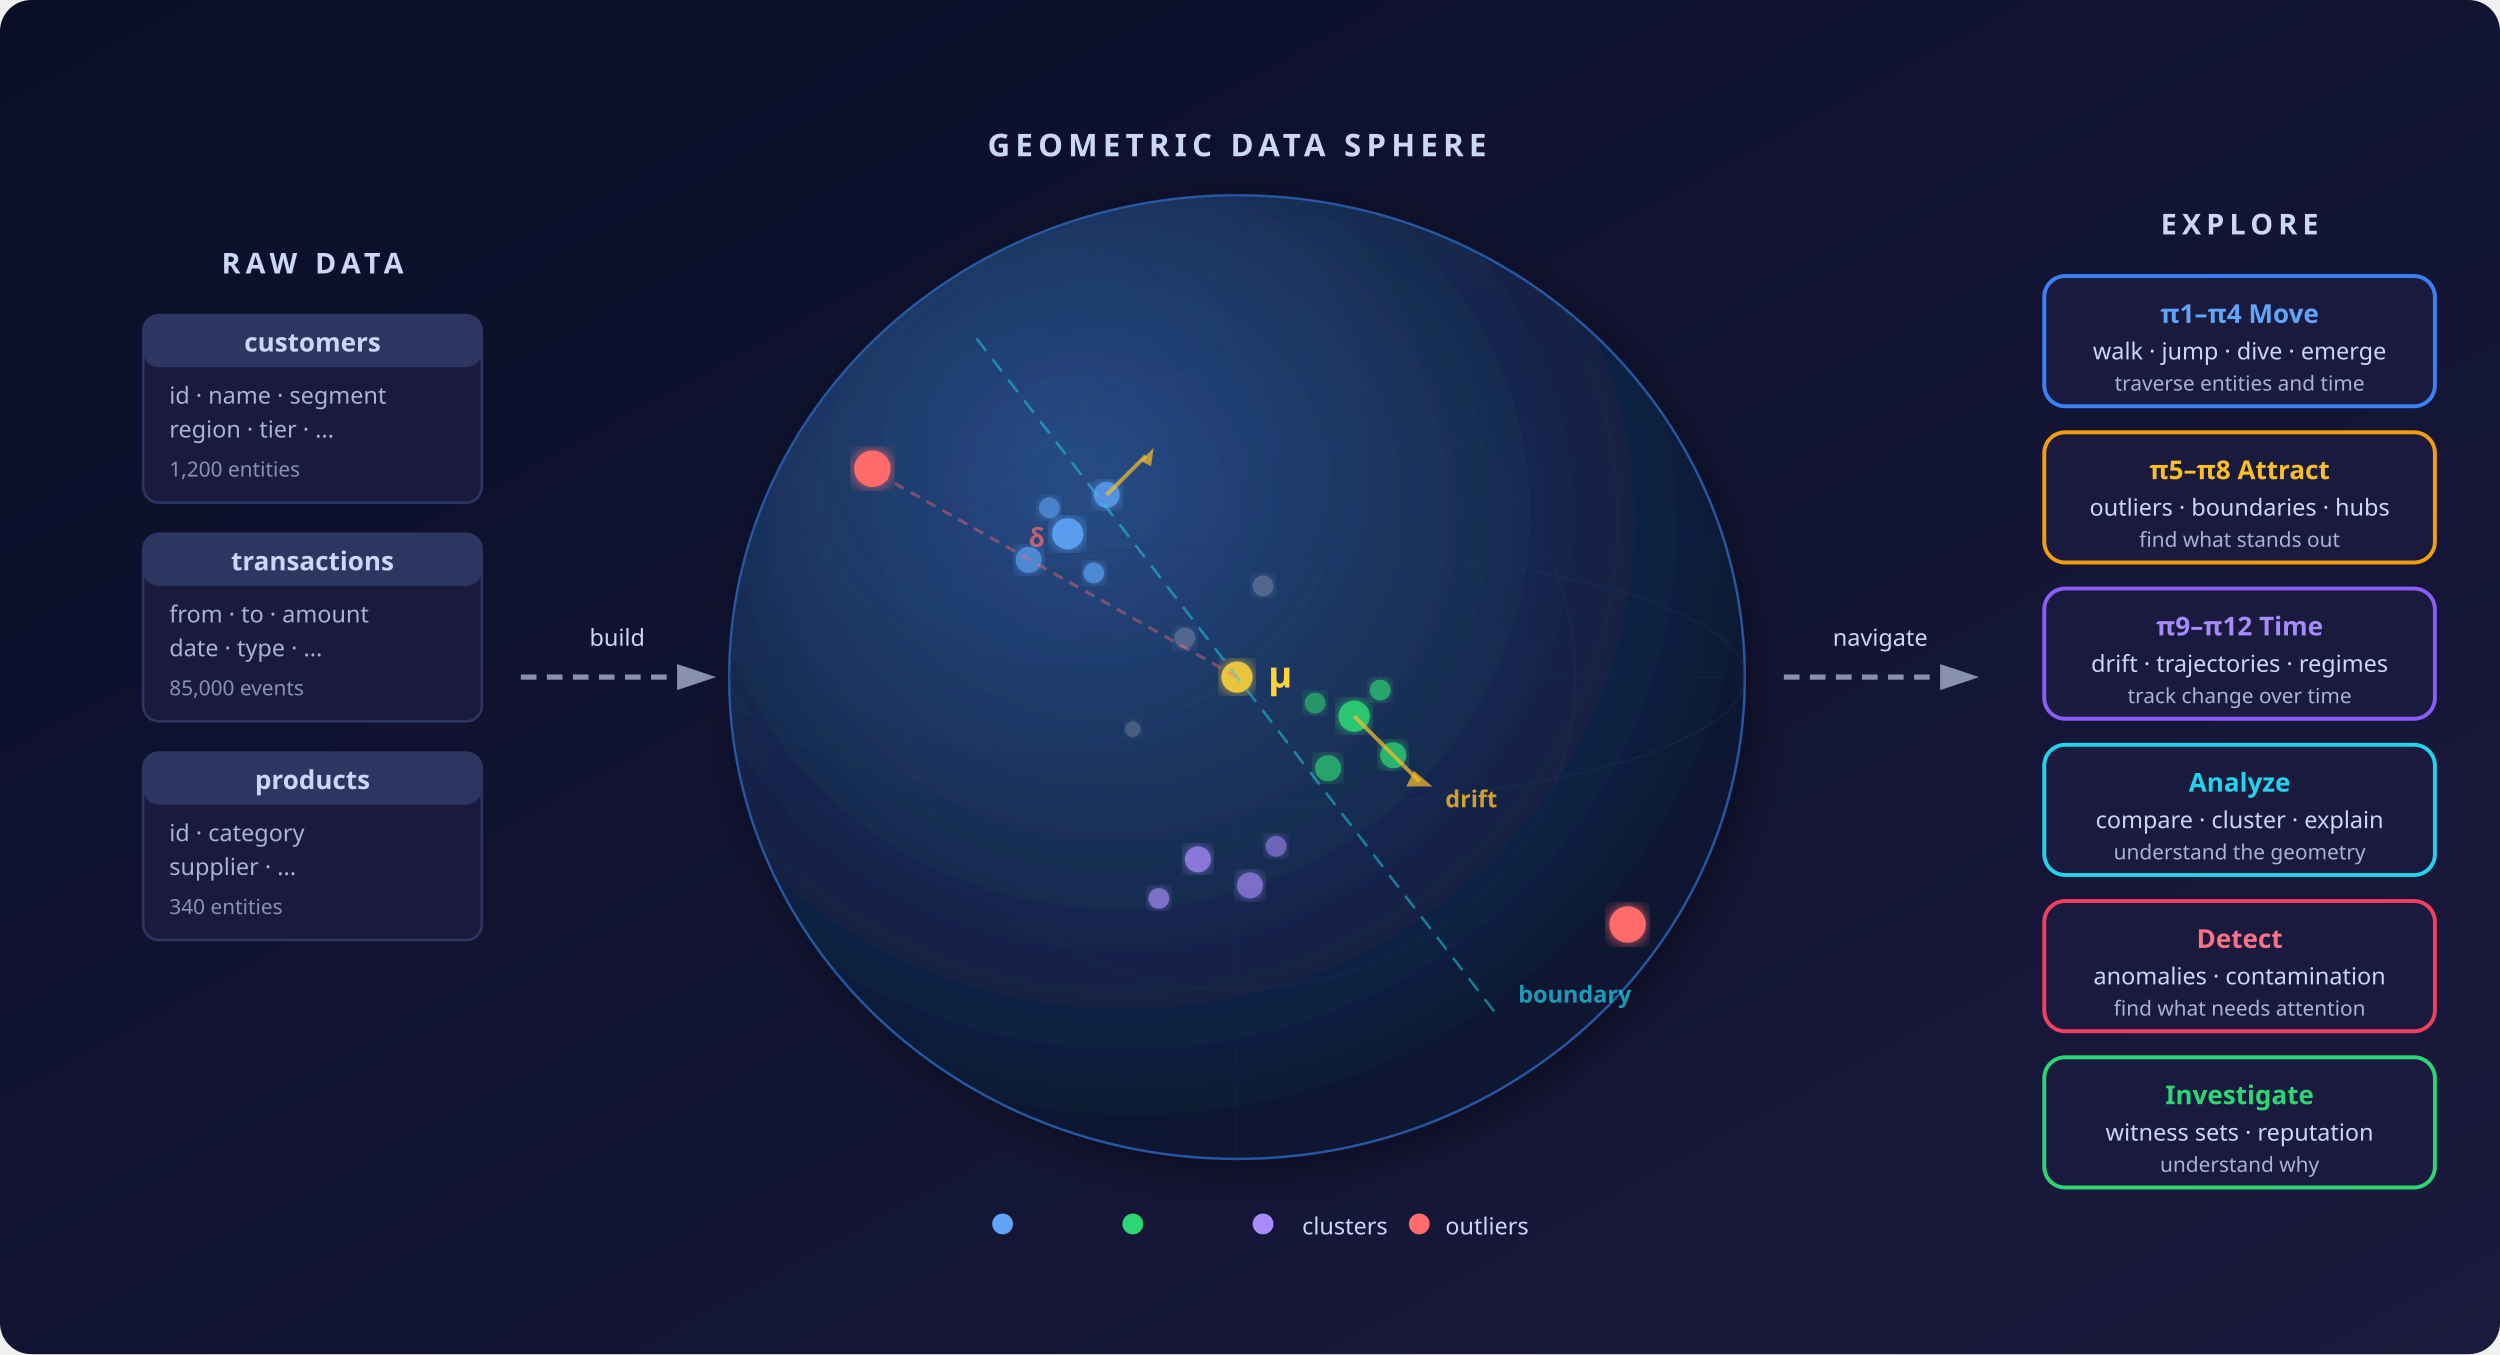
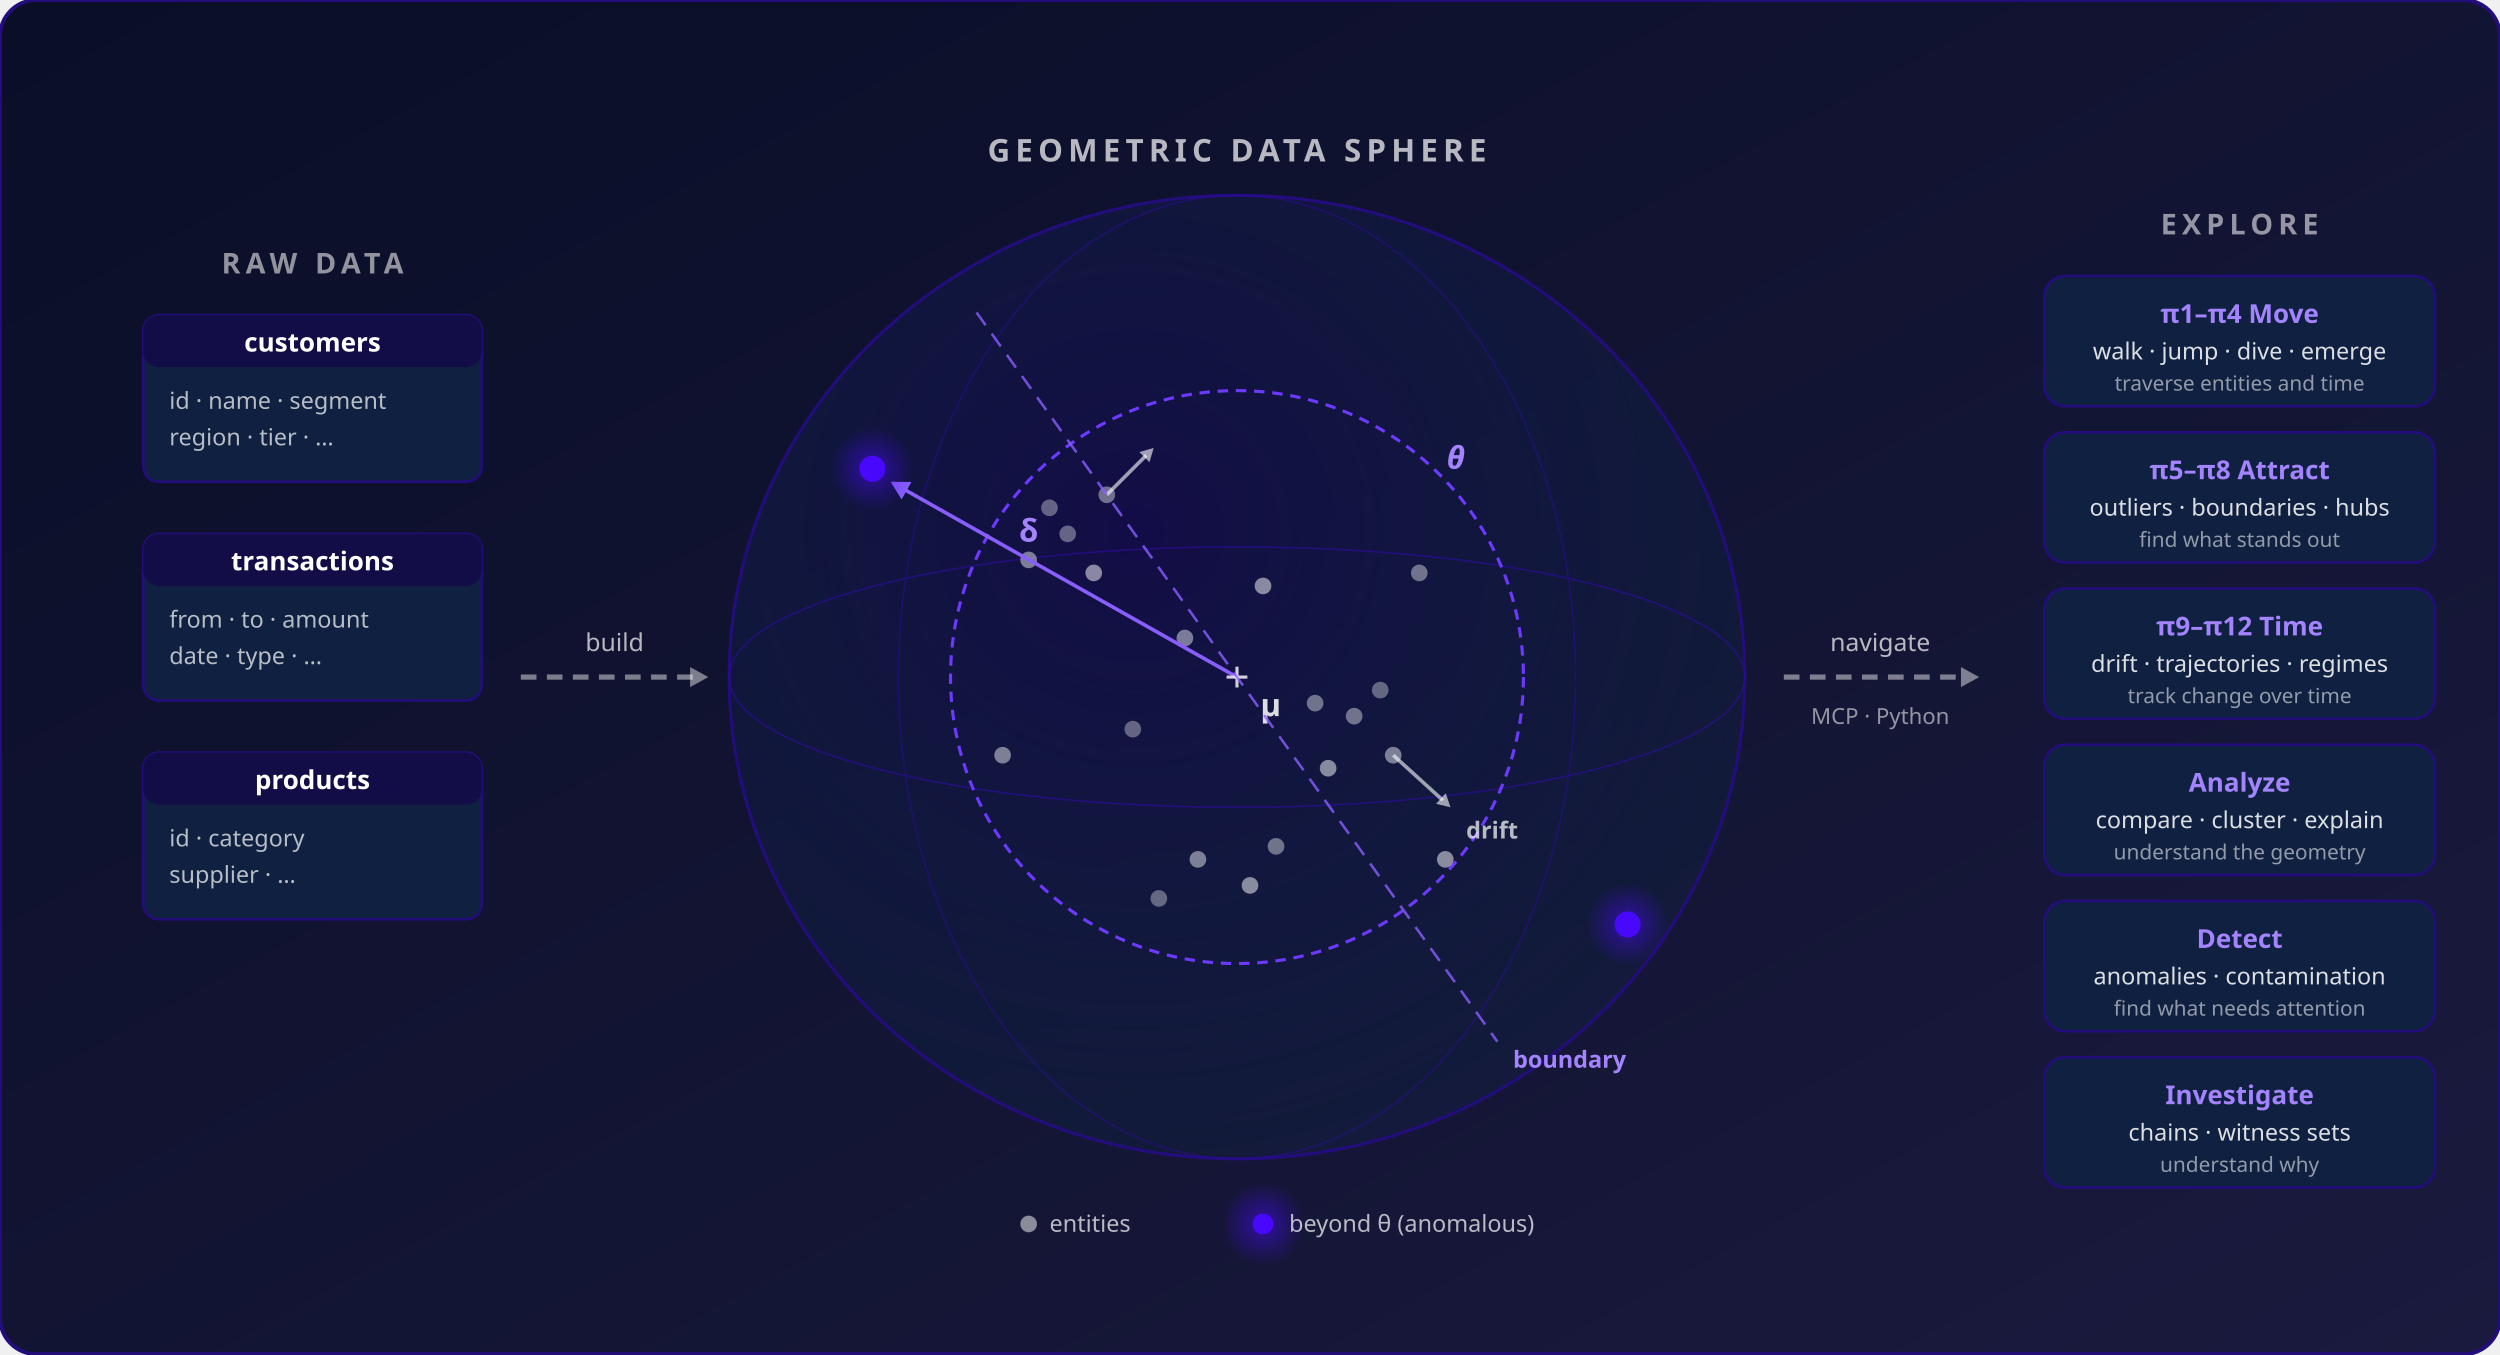
- <svg xmlns="http://www.w3.org/2000/svg" viewBox="0 0 960 520" font-family="'Segoe UI', system-ui, -apple-system, sans-serif">
+ <svg xmlns="http://www.w3.org/2000/svg" viewBox="0 0 960 520" font-family="'Segoe UI', system-ui, -apple-system, sans-serif" role="img" aria-labelledby="ovw-title ovw-desc">
  <defs>
-     <linearGradient id="bg" x1="0" y1="0" x2="1" y2="1">
+     <linearGradient id="ovw-bg" x1="0" y1="0" x2="1" y2="1">
      <stop offset="0%" stop-color="#0a0e27" />
      <stop offset="100%" stop-color="#1a1a3e" />
    </linearGradient>
-     <radialGradient id="sphereGrad" cx="40%" cy="35%" r="65%" fx="35%" fy="30%">
-       <stop offset="0%" stop-color="#2a4a7f" stop-opacity="0.9" />
-       <stop offset="50%" stop-color="#1a3460" stop-opacity="0.85" />
-       <stop offset="100%" stop-color="#0a1530" stop-opacity="0.95" />
+     <radialGradient id="ovw-glow">
+       <stop offset="0%" stop-color="#4808FC" stop-opacity="0.55" />
+       <stop offset="100%" stop-color="#4808FC" stop-opacity="0" />
    </radialGradient>
-     <radialGradient id="sphereHighlight" cx="30%" cy="25%" r="40%">
-       <stop offset="0%" stop-color="#4a8fff" stop-opacity="0.12" />
-       <stop offset="100%" stop-color="#4a8fff" stop-opacity="0" />
+     <radialGradient id="ovw-sph" cx="40%" cy="35%" r="65%">
+       <stop offset="0%" stop-color="#130D47" />
+       <stop offset="100%" stop-color="#0f2040" stop-opacity="0.4" />
    </radialGradient>
-     <filter id="sphereShadow">
-       <feDropShadow dx="4" dy="6" stdDeviation="8" flood-color="#000" flood-opacity="0.4" />
-     </filter>
-     <filter id="glow">
-       <feGaussianBlur stdDeviation="3" result="blur" />
-       <feMerge>
-         <feMergeNode in="blur" />
-         <feMergeNode in="SourceGraphic" />
-       </feMerge>
-     </filter>
  </defs>
-   <rect width="960" height="520" fill="url(#bg)" rx="12" />
-   <g transform="translate(55, 105)">
-     <text x="65" y="0" fill="#ccd6f6" font-size="11" font-weight="600" letter-spacing="2" text-anchor="middle">RAW DATA</text>
-     <rect x="0" y="16" width="130" height="72" rx="6" fill="#1a1a3e" stroke="#2d3561" stroke-width="1" />
-     <rect x="0" y="16" width="130" height="20" rx="6" fill="#2d3561" />
-     <text x="65" y="30" fill="#ccd6f6" font-size="10" font-weight="600" text-anchor="middle">customers</text>
-     <text x="10" y="50" fill="#a8b2d1" font-size="9">id · name · segment</text>
-     <text x="10" y="63" fill="#a8b2d1" font-size="9">region · tier · ...</text>
-     <text x="10" y="78" fill="#8892b0" font-size="8">1,200 entities</text>
-     <rect x="0" y="100" width="130" height="72" rx="6" fill="#1a1a3e" stroke="#2d3561" stroke-width="1" />
-     <rect x="0" y="100" width="130" height="20" rx="6" fill="#2d3561" />
-     <text x="65" y="114" fill="#ccd6f6" font-size="10" font-weight="600" text-anchor="middle">transactions</text>
-     <text x="10" y="134" fill="#a8b2d1" font-size="9">from · to · amount</text>
-     <text x="10" y="147" fill="#a8b2d1" font-size="9">date · type · ...</text>
-     <text x="10" y="162" fill="#8892b0" font-size="8">85,000 events</text>
-     <rect x="0" y="184" width="130" height="72" rx="6" fill="#1a1a3e" stroke="#2d3561" stroke-width="1" />
-     <rect x="0" y="184" width="130" height="20" rx="6" fill="#2d3561" />
-     <text x="65" y="198" fill="#ccd6f6" font-size="10" font-weight="600" text-anchor="middle">products</text>
-     <text x="10" y="218" fill="#a8b2d1" font-size="9">id · category</text>
-     <text x="10" y="231" fill="#a8b2d1" font-size="9">supplier · ...</text>
-     <text x="10" y="246" fill="#8892b0" font-size="8">340 entities</text>
-   </g>
-   <line x1="200" y1="260" x2="260" y2="260" stroke="#8892b0" stroke-width="2" stroke-dasharray="6,4" />
-   <polygon points="260,255 275,260 260,265" fill="#8892b0" />
-   <text x="237" y="248" fill="#ccd6f6" font-size="9" text-anchor="middle">build</text>
-   <g transform="translate(475, 260)">
-     <ellipse cx="0" cy="0" rx="195" ry="185" fill="url(#sphereGrad)" filter="url(#sphereShadow)" stroke="#1a3a6a" stroke-width="1" />
-     <ellipse cx="0" cy="0" rx="195" ry="185" fill="url(#sphereHighlight)" />
-     <ellipse cx="0" cy="0" rx="195" ry="185" fill="none" stroke="#3b82f6" stroke-width="0.8" opacity="0.4" />
-     <ellipse cx="0" cy="0" rx="195" ry="50" fill="none" stroke="#1e3a5f" stroke-width="0.5" opacity="0.35" />
-     <ellipse cx="0" cy="0" rx="130" ry="120" fill="none" stroke="#1e3a5f" stroke-width="0.5" opacity="0.25" />
-     <line x1="0" y1="-185" x2="0" y2="185" stroke="#1e3a5f" stroke-width="0.5" opacity="0.2" />
-     <line x1="-195" y1="0" x2="195" y2="0" stroke="#1e3a5f" stroke-width="0.5" opacity="0.2" />
-     <circle cx="0" cy="0" r="6" fill="#ffd43b" filter="url(#glow)" opacity="0.9" />
-     <text x="12" y="4" fill="#ffd43b" font-size="14" font-weight="700">μ</text>
-     <circle cx="-65" cy="-55" r="6" fill="#60a5fa" filter="url(#glow)" opacity="0.9" />
-     <circle cx="-50" cy="-70" r="5" fill="#60a5fa" filter="url(#glow)" opacity="0.8" />
-     <circle cx="-80" cy="-45" r="5" fill="#60a5fa" filter="url(#glow)" opacity="0.7" />
-     <circle cx="-55" cy="-40" r="4" fill="#60a5fa" filter="url(#glow)" opacity="0.7" />
-     <circle cx="-72" cy="-65" r="4" fill="#60a5fa" filter="url(#glow)" opacity="0.6" />
-     <circle cx="45" cy="15" r="6" fill="#2ed573" filter="url(#glow)" opacity="0.9" />
-     <circle cx="60" cy="30" r="5" fill="#2ed573" filter="url(#glow)" opacity="0.8" />
-     <circle cx="35" cy="35" r="5" fill="#2ed573" filter="url(#glow)" opacity="0.7" />
-     <circle cx="55" cy="5" r="4" fill="#2ed573" filter="url(#glow)" opacity="0.7" />
-     <circle cx="30" cy="10" r="4" fill="#2ed573" filter="url(#glow)" opacity="0.6" />
-     <circle cx="-15" cy="70" r="5" fill="#a78bfa" filter="url(#glow)" opacity="0.8" />
-     <circle cx="5" cy="80" r="5" fill="#a78bfa" filter="url(#glow)" opacity="0.7" />
-     <circle cx="-30" cy="85" r="4" fill="#a78bfa" filter="url(#glow)" opacity="0.7" />
-     <circle cx="15" cy="65" r="4" fill="#a78bfa" filter="url(#glow)" opacity="0.6" />
-     <circle cx="-20" cy="-15" r="4" fill="#8892b0" filter="url(#glow)" opacity="0.5" />
-     <circle cx="10" cy="-35" r="4" fill="#8892b0" filter="url(#glow)" opacity="0.5" />
-     <circle cx="-40" cy="20" r="3" fill="#8892b0" filter="url(#glow)" opacity="0.4" />
-     <circle cx="-140" cy="-80" r="7" fill="#ff6b6b" filter="url(#glow)" />
-     <circle cx="150" cy="95" r="7" fill="#ff6b6b" filter="url(#glow)" />
-     <line x1="-50" y1="-70" x2="-35" y2="-85" stroke="#fbbf24" stroke-width="1.5" opacity="0.7" />
-     <polygon points="-37,-83 -32,-88 -33,-81" fill="#fbbf24" opacity="0.7" />
-     <line x1="45" y1="15" x2="70" y2="40" stroke="#fbbf24" stroke-width="1.5" opacity="0.7" />
-     <polygon points="68,36 75,42 65,42" fill="#fbbf24" opacity="0.7" />
-     <text x="80" y="50" fill="#fbbf24" font-size="9" font-weight="600" opacity="0.8">drift</text>
-     <line x1="-100" y1="-130" x2="100" y2="130" stroke="#22d3ee" stroke-width="1" stroke-dasharray="6,4" opacity="0.5" />
-     <text x="108" y="125" fill="#22d3ee" font-size="9" font-weight="600" opacity="0.7">boundary</text>
-     <line x1="0" y1="0" x2="-136" y2="-77" stroke="#ff6b6b" stroke-width="1.2" opacity="0.4" stroke-dasharray="4,3" />
-     <text x="-80" y="-50" fill="#ff6b6b" font-size="10" font-weight="600" opacity="0.7">δ</text>
-     <text x="0" y="-200" fill="#ccd6f6" font-size="12" font-weight="600" text-anchor="middle" letter-spacing="2">GEOMETRIC DATA SPHERE</text>
-     <g transform="translate(-90, 210)">
-       <circle cx="0" cy="0" r="4" fill="#60a5fa" />
-       <circle cx="50" cy="0" r="4" fill="#2ed573" />
-       <circle cx="100" cy="0" r="4" fill="#a78bfa" />
-       <text x="115" y="4" fill="#ccd6f6" font-size="9">clusters</text>
-       <circle cx="160" cy="0" r="4" fill="#ff6b6b" />
-       <text x="170" y="4" fill="#ccd6f6" font-size="9">outliers</text>
-     </g>
-   </g>
-   <line x1="685" y1="260" x2="745" y2="260" stroke="#8892b0" stroke-width="2" stroke-dasharray="6,4" />
-   <polygon points="745,255 760,260 745,265" fill="#8892b0" />
-   <text x="722" y="248" fill="#ccd6f6" font-size="9" text-anchor="middle">navigate</text>
-   <g transform="translate(785, 90)">
-     <text x="75" y="0" fill="#ccd6f6" font-size="11" font-weight="600" letter-spacing="2" text-anchor="middle">EXPLORE</text>
-     <rect x="0" y="16" width="150" height="50" rx="8" fill="#1a1a3e" stroke="#3b82f6" stroke-width="1.5" />
-     <text x="75" y="34" fill="#60a5fa" font-size="10" font-weight="700" text-anchor="middle">π1–π4  Move</text>
-     <text x="75" y="48" fill="#ccd6f6" font-size="9" text-anchor="middle">walk · jump · dive · emerge</text>
-     <text x="75" y="60" fill="#a8b2d1" font-size="8" text-anchor="middle">traverse entities and time</text>
-     <rect x="0" y="76" width="150" height="50" rx="8" fill="#1a1a3e" stroke="#f59e0b" stroke-width="1.5" />
-     <text x="75" y="94" fill="#fbbf24" font-size="10" font-weight="700" text-anchor="middle">π5–π8  Attract</text>
-     <text x="75" y="108" fill="#ccd6f6" font-size="9" text-anchor="middle">outliers · boundaries · hubs</text>
-     <text x="75" y="120" fill="#a8b2d1" font-size="8" text-anchor="middle">find what stands out</text>
-     <rect x="0" y="136" width="150" height="50" rx="8" fill="#1a1a3e" stroke="#8b5cf6" stroke-width="1.5" />
-     <text x="75" y="154" fill="#a78bfa" font-size="10" font-weight="700" text-anchor="middle">π9–π12  Time</text>
-     <text x="75" y="168" fill="#ccd6f6" font-size="9" text-anchor="middle">drift · trajectories · regimes</text>
-     <text x="75" y="180" fill="#a8b2d1" font-size="8" text-anchor="middle">track change over time</text>
-     <rect x="0" y="196" width="150" height="50" rx="8" fill="#1a1a3e" stroke="#22d3ee" stroke-width="1.5" />
-     <text x="75" y="214" fill="#22d3ee" font-size="10" font-weight="700" text-anchor="middle">Analyze</text>
-     <text x="75" y="228" fill="#ccd6f6" font-size="9" text-anchor="middle">compare · cluster · explain</text>
-     <text x="75" y="240" fill="#a8b2d1" font-size="8" text-anchor="middle">understand the geometry</text>
-     <rect x="0" y="256" width="150" height="50" rx="8" fill="#1a1a3e" stroke="#f43f5e" stroke-width="1.5" />
-     <text x="75" y="274" fill="#fb7185" font-size="10" font-weight="700" text-anchor="middle">Detect</text>
-     <text x="75" y="288" fill="#ccd6f6" font-size="9" text-anchor="middle">anomalies · contamination</text>
-     <text x="75" y="300" fill="#a8b2d1" font-size="8" text-anchor="middle">find what needs attention</text>
-     <rect x="0" y="316" width="150" height="50" rx="8" fill="#1a1a3e" stroke="#2ed573" stroke-width="1.5" />
-     <text x="75" y="334" fill="#2ed573" font-size="10" font-weight="700" text-anchor="middle">Investigate</text>
-     <text x="75" y="348" fill="#ccd6f6" font-size="9" text-anchor="middle">witness sets · reputation</text>
-     <text x="75" y="360" fill="#a8b2d1" font-size="8" text-anchor="middle">understand why</text>
-   </g>
+   <rect width="960" height="520" rx="14" fill="url(#ovw-bg)" stroke="#230C7C" stroke-width="1.5" />
+   <text x="120" y="105" font-size="11" fill="#FFFFFF" fill-opacity="0.55" font-weight="600" text-anchor="middle" letter-spacing="2">RAW DATA</text>
+   <rect x="55" y="121" width="130" height="64" rx="6" fill="#0f2040" stroke="#230C7C" stroke-width="1" />
+   <rect x="55" y="121" width="130" height="20" rx="6" fill="#130D47" />
+   <text x="120" y="135" font-size="10" fill="#FFFFFF" font-weight="600" text-anchor="middle">customers</text>
+   <text x="65" y="157" font-size="9" fill="#FFFFFF" fill-opacity="0.7">id · name · segment</text>
+   <text x="65" y="171" font-size="9" fill="#FFFFFF" fill-opacity="0.7">region · tier · …</text>
+   <rect x="55" y="205" width="130" height="64" rx="6" fill="#0f2040" stroke="#230C7C" stroke-width="1" />
+   <rect x="55" y="205" width="130" height="20" rx="6" fill="#130D47" />
+   <text x="120" y="219" font-size="10" fill="#FFFFFF" font-weight="600" text-anchor="middle">transactions</text>
+   <text x="65" y="241" font-size="9" fill="#FFFFFF" fill-opacity="0.7">from · to · amount</text>
+   <text x="65" y="255" font-size="9" fill="#FFFFFF" fill-opacity="0.7">date · type · …</text>
+   <rect x="55" y="289" width="130" height="64" rx="6" fill="#0f2040" stroke="#230C7C" stroke-width="1" />
+   <rect x="55" y="289" width="130" height="20" rx="6" fill="#130D47" />
+   <text x="120" y="303" font-size="10" fill="#FFFFFF" font-weight="600" text-anchor="middle">products</text>
+   <text x="65" y="325" font-size="9" fill="#FFFFFF" fill-opacity="0.7">id · category</text>
+   <text x="65" y="339" font-size="9" fill="#FFFFFF" fill-opacity="0.7">supplier · …</text>
+   <line x1="200" y1="260" x2="266.4" y2="260" stroke="#FFFFFF" stroke-width="2" stroke-dasharray="6,4" stroke-opacity="0.45" />
+   <polygon points="272,260 265,256.15 265,263.85" fill="#FFFFFF" fill-opacity="0.45" />
+   <text x="236" y="250" font-size="9.5" fill="#FFFFFF" fill-opacity="0.7" text-anchor="middle">build</text>
+   <ellipse cx="475" cy="260" rx="195" ry="185" fill="url(#ovw-sph)" stroke="#230C7C" stroke-width="1.2" />
+   <ellipse cx="475" cy="260" rx="195" ry="50" fill="none" stroke="#2F0AA7" stroke-width="0.6" stroke-opacity="0.6" />
+   <ellipse cx="475" cy="260" rx="130" ry="185" fill="none" stroke="#2F0AA7" stroke-width="0.6" stroke-opacity="0.45" />
+   <text x="475" y="62" font-size="12" fill="#FFFFFF" fill-opacity="0.7" font-weight="600" text-anchor="middle" letter-spacing="2">GEOMETRIC DATA SPHERE</text>
+   <circle cx="475" cy="260" r="110" fill="none" stroke="#6D39FD" stroke-width="1.2" stroke-dasharray="4 3" />
+   <text x="559" y="180" font-size="12" fill="#A484FE" font-weight="600" text-anchor="middle" font-style="italic">θ</text>
+   <circle cx="410" cy="205" r="3.2" fill="#FFFFFF" fill-opacity="0.35" />
+   <circle cx="425" cy="190" r="3.2" fill="#FFFFFF" fill-opacity="0.4" />
+   <circle cx="395" cy="215" r="3.2" fill="#FFFFFF" fill-opacity="0.45" />
+   <circle cx="420" cy="220" r="3.2" fill="#FFFFFF" fill-opacity="0.5" />
+   <circle cx="403" cy="195" r="3.2" fill="#FFFFFF" fill-opacity="0.35" />
+   <circle cx="520" cy="275" r="3.2" fill="#FFFFFF" fill-opacity="0.4" />
+   <circle cx="535" cy="290" r="3.2" fill="#FFFFFF" fill-opacity="0.45" />
+   <circle cx="510" cy="295" r="3.2" fill="#FFFFFF" fill-opacity="0.5" />
+   <circle cx="530" cy="265" r="3.2" fill="#FFFFFF" fill-opacity="0.35" />
+   <circle cx="505" cy="270" r="3.2" fill="#FFFFFF" fill-opacity="0.4" />
+   <circle cx="460" cy="330" r="3.2" fill="#FFFFFF" fill-opacity="0.45" />
+   <circle cx="480" cy="340" r="3.2" fill="#FFFFFF" fill-opacity="0.5" />
+   <circle cx="445" cy="345" r="3.2" fill="#FFFFFF" fill-opacity="0.35" />
+   <circle cx="490" cy="325" r="3.2" fill="#FFFFFF" fill-opacity="0.4" />
+   <circle cx="455" cy="245" r="3.2" fill="#FFFFFF" fill-opacity="0.45" />
+   <circle cx="485" cy="225" r="3.2" fill="#FFFFFF" fill-opacity="0.5" />
+   <circle cx="435" cy="280" r="3.2" fill="#FFFFFF" fill-opacity="0.35" />
+   <circle cx="545" cy="220" r="3.2" fill="#FFFFFF" fill-opacity="0.4" />
+   <circle cx="385" cy="290" r="3.2" fill="#FFFFFF" fill-opacity="0.45" />
+   <circle cx="555" cy="330" r="3.2" fill="#FFFFFF" fill-opacity="0.5" />
+   <line x1="475" y1="260" x2="346.88" y2="187.75" stroke="#885EFD" stroke-width="1.4" />
+   <polygon points="342,185 346.21,191.79 349.99,185.08" fill="#885EFD" />
+   <text x="395" y="208" font-size="12" fill="#A484FE" font-weight="600" text-anchor="middle">δ</text>
+   <circle cx="335" cy="180" r="16" fill="url(#ovw-glow)" />
+   <circle cx="335" cy="180" r="5" fill="#4808FC" />
+   <circle cx="625" cy="355" r="16" fill="url(#ovw-glow)" />
+   <circle cx="625" cy="355" r="5" fill="#4808FC" />
+   <line x1="471" y1="260" x2="479" y2="260" stroke="#FFFFFF" stroke-width="1.2" stroke-opacity="0.8" />
+   <line x1="475" y1="256" x2="475" y2="264" stroke="#FFFFFF" stroke-width="1.2" stroke-opacity="0.8" />
+   <text x="484" y="275" font-size="12" fill="#FFFFFF" fill-opacity="0.85" font-weight="700">μ</text>
+   <line x1="425" y1="190" x2="440.17" y2="174.83" stroke="#FFFFFF" stroke-width="1.4" stroke-opacity="0.6" />
+   <polygon points="443,172 437.52,173.59 441.41,177.48" fill="#FFFFFF" fill-opacity="0.6" />
+   <line x1="535" y1="290" x2="554.04" y2="307.31" stroke="#FFFFFF" stroke-width="1.4" stroke-opacity="0.6" />
+   <polygon points="557,310 555.15,304.6 551.45,308.67" fill="#FFFFFF" fill-opacity="0.6" />
+   <text x="563" y="322" font-size="9" fill="#FFFFFF" fill-opacity="0.7" font-weight="600">drift</text>
+   <line x1="375" y1="120" x2="575" y2="400" stroke="#885EFD" stroke-width="1" stroke-dasharray="6,4" stroke-opacity="0.8" />
+   <text x="581" y="410" font-size="9" fill="#A484FE" font-weight="600">boundary</text>
+   <circle cx="395" cy="470" r="3.2" fill="#FFFFFF" fill-opacity="0.5" />
+   <text x="403" y="473" font-size="9" fill="#FFFFFF" fill-opacity="0.7">entities</text>
+   <circle cx="485" cy="470" r="16" fill="url(#ovw-glow)" />
+   <circle cx="485" cy="470" r="4" fill="#4808FC" />
+   <text x="495" y="473" font-size="9" fill="#FFFFFF" fill-opacity="0.7">beyond θ (anomalous)</text>
+   <line x1="685" y1="260" x2="754.4" y2="260" stroke="#FFFFFF" stroke-width="2" stroke-dasharray="6,4" stroke-opacity="0.45" />
+   <polygon points="760,260 753,256.15 753,263.85" fill="#FFFFFF" fill-opacity="0.45" />
+   <text x="722" y="250" font-size="9.5" fill="#FFFFFF" fill-opacity="0.7" text-anchor="middle">navigate</text>
+   <text x="722" y="278" font-size="8.5" fill="#FFFFFF" fill-opacity="0.55" text-anchor="middle">MCP · Python</text>
+   <text x="860" y="90" font-size="11" fill="#FFFFFF" fill-opacity="0.55" font-weight="600" text-anchor="middle" letter-spacing="2">EXPLORE</text>
+   <rect x="785" y="106" width="150" height="50" rx="8" fill="#0f2040" stroke="#230C7C" stroke-width="1" />
+   <text x="860" y="124" font-size="10" fill="#A484FE" font-weight="700" text-anchor="middle">π1–π4  Move</text>
+   <text x="860" y="138" font-size="9" fill="#FFFFFF" fill-opacity="0.85" text-anchor="middle">walk · jump · dive · emerge</text>
+   <text x="860" y="150" font-size="8" fill="#FFFFFF" fill-opacity="0.55" text-anchor="middle">traverse entities and time</text>
+   <rect x="785" y="166" width="150" height="50" rx="8" fill="#0f2040" stroke="#230C7C" stroke-width="1" />
+   <text x="860" y="184" font-size="10" fill="#A484FE" font-weight="700" text-anchor="middle">π5–π8  Attract</text>
+   <text x="860" y="198" font-size="9" fill="#FFFFFF" fill-opacity="0.85" text-anchor="middle">outliers · boundaries · hubs</text>
+   <text x="860" y="210" font-size="8" fill="#FFFFFF" fill-opacity="0.55" text-anchor="middle">find what stands out</text>
+   <rect x="785" y="226" width="150" height="50" rx="8" fill="#0f2040" stroke="#230C7C" stroke-width="1" />
+   <text x="860" y="244" font-size="10" fill="#A484FE" font-weight="700" text-anchor="middle">π9–π12  Time</text>
+   <text x="860" y="258" font-size="9" fill="#FFFFFF" fill-opacity="0.85" text-anchor="middle">drift · trajectories · regimes</text>
+   <text x="860" y="270" font-size="8" fill="#FFFFFF" fill-opacity="0.55" text-anchor="middle">track change over time</text>
+   <rect x="785" y="286" width="150" height="50" rx="8" fill="#0f2040" stroke="#230C7C" stroke-width="1" />
+   <text x="860" y="304" font-size="10" fill="#A484FE" font-weight="700" text-anchor="middle">Analyze</text>
+   <text x="860" y="318" font-size="9" fill="#FFFFFF" fill-opacity="0.85" text-anchor="middle">compare · cluster · explain</text>
+   <text x="860" y="330" font-size="8" fill="#FFFFFF" fill-opacity="0.55" text-anchor="middle">understand the geometry</text>
+   <rect x="785" y="346" width="150" height="50" rx="8" fill="#0f2040" stroke="#230C7C" stroke-width="1" />
+   <text x="860" y="364" font-size="10" fill="#A484FE" font-weight="700" text-anchor="middle">Detect</text>
+   <text x="860" y="378" font-size="9" fill="#FFFFFF" fill-opacity="0.85" text-anchor="middle">anomalies · contamination</text>
+   <text x="860" y="390" font-size="8" fill="#FFFFFF" fill-opacity="0.55" text-anchor="middle">find what needs attention</text>
+   <rect x="785" y="406" width="150" height="50" rx="8" fill="#0f2040" stroke="#230C7C" stroke-width="1" />
+   <text x="860" y="424" font-size="10" fill="#A484FE" font-weight="700" text-anchor="middle">Investigate</text>
+   <text x="860" y="438" font-size="9" fill="#FFFFFF" fill-opacity="0.85" text-anchor="middle">chains · witness sets</text>
+   <text x="860" y="450" font-size="8" fill="#FFFFFF" fill-opacity="0.55" text-anchor="middle">understand why</text>
</svg>
